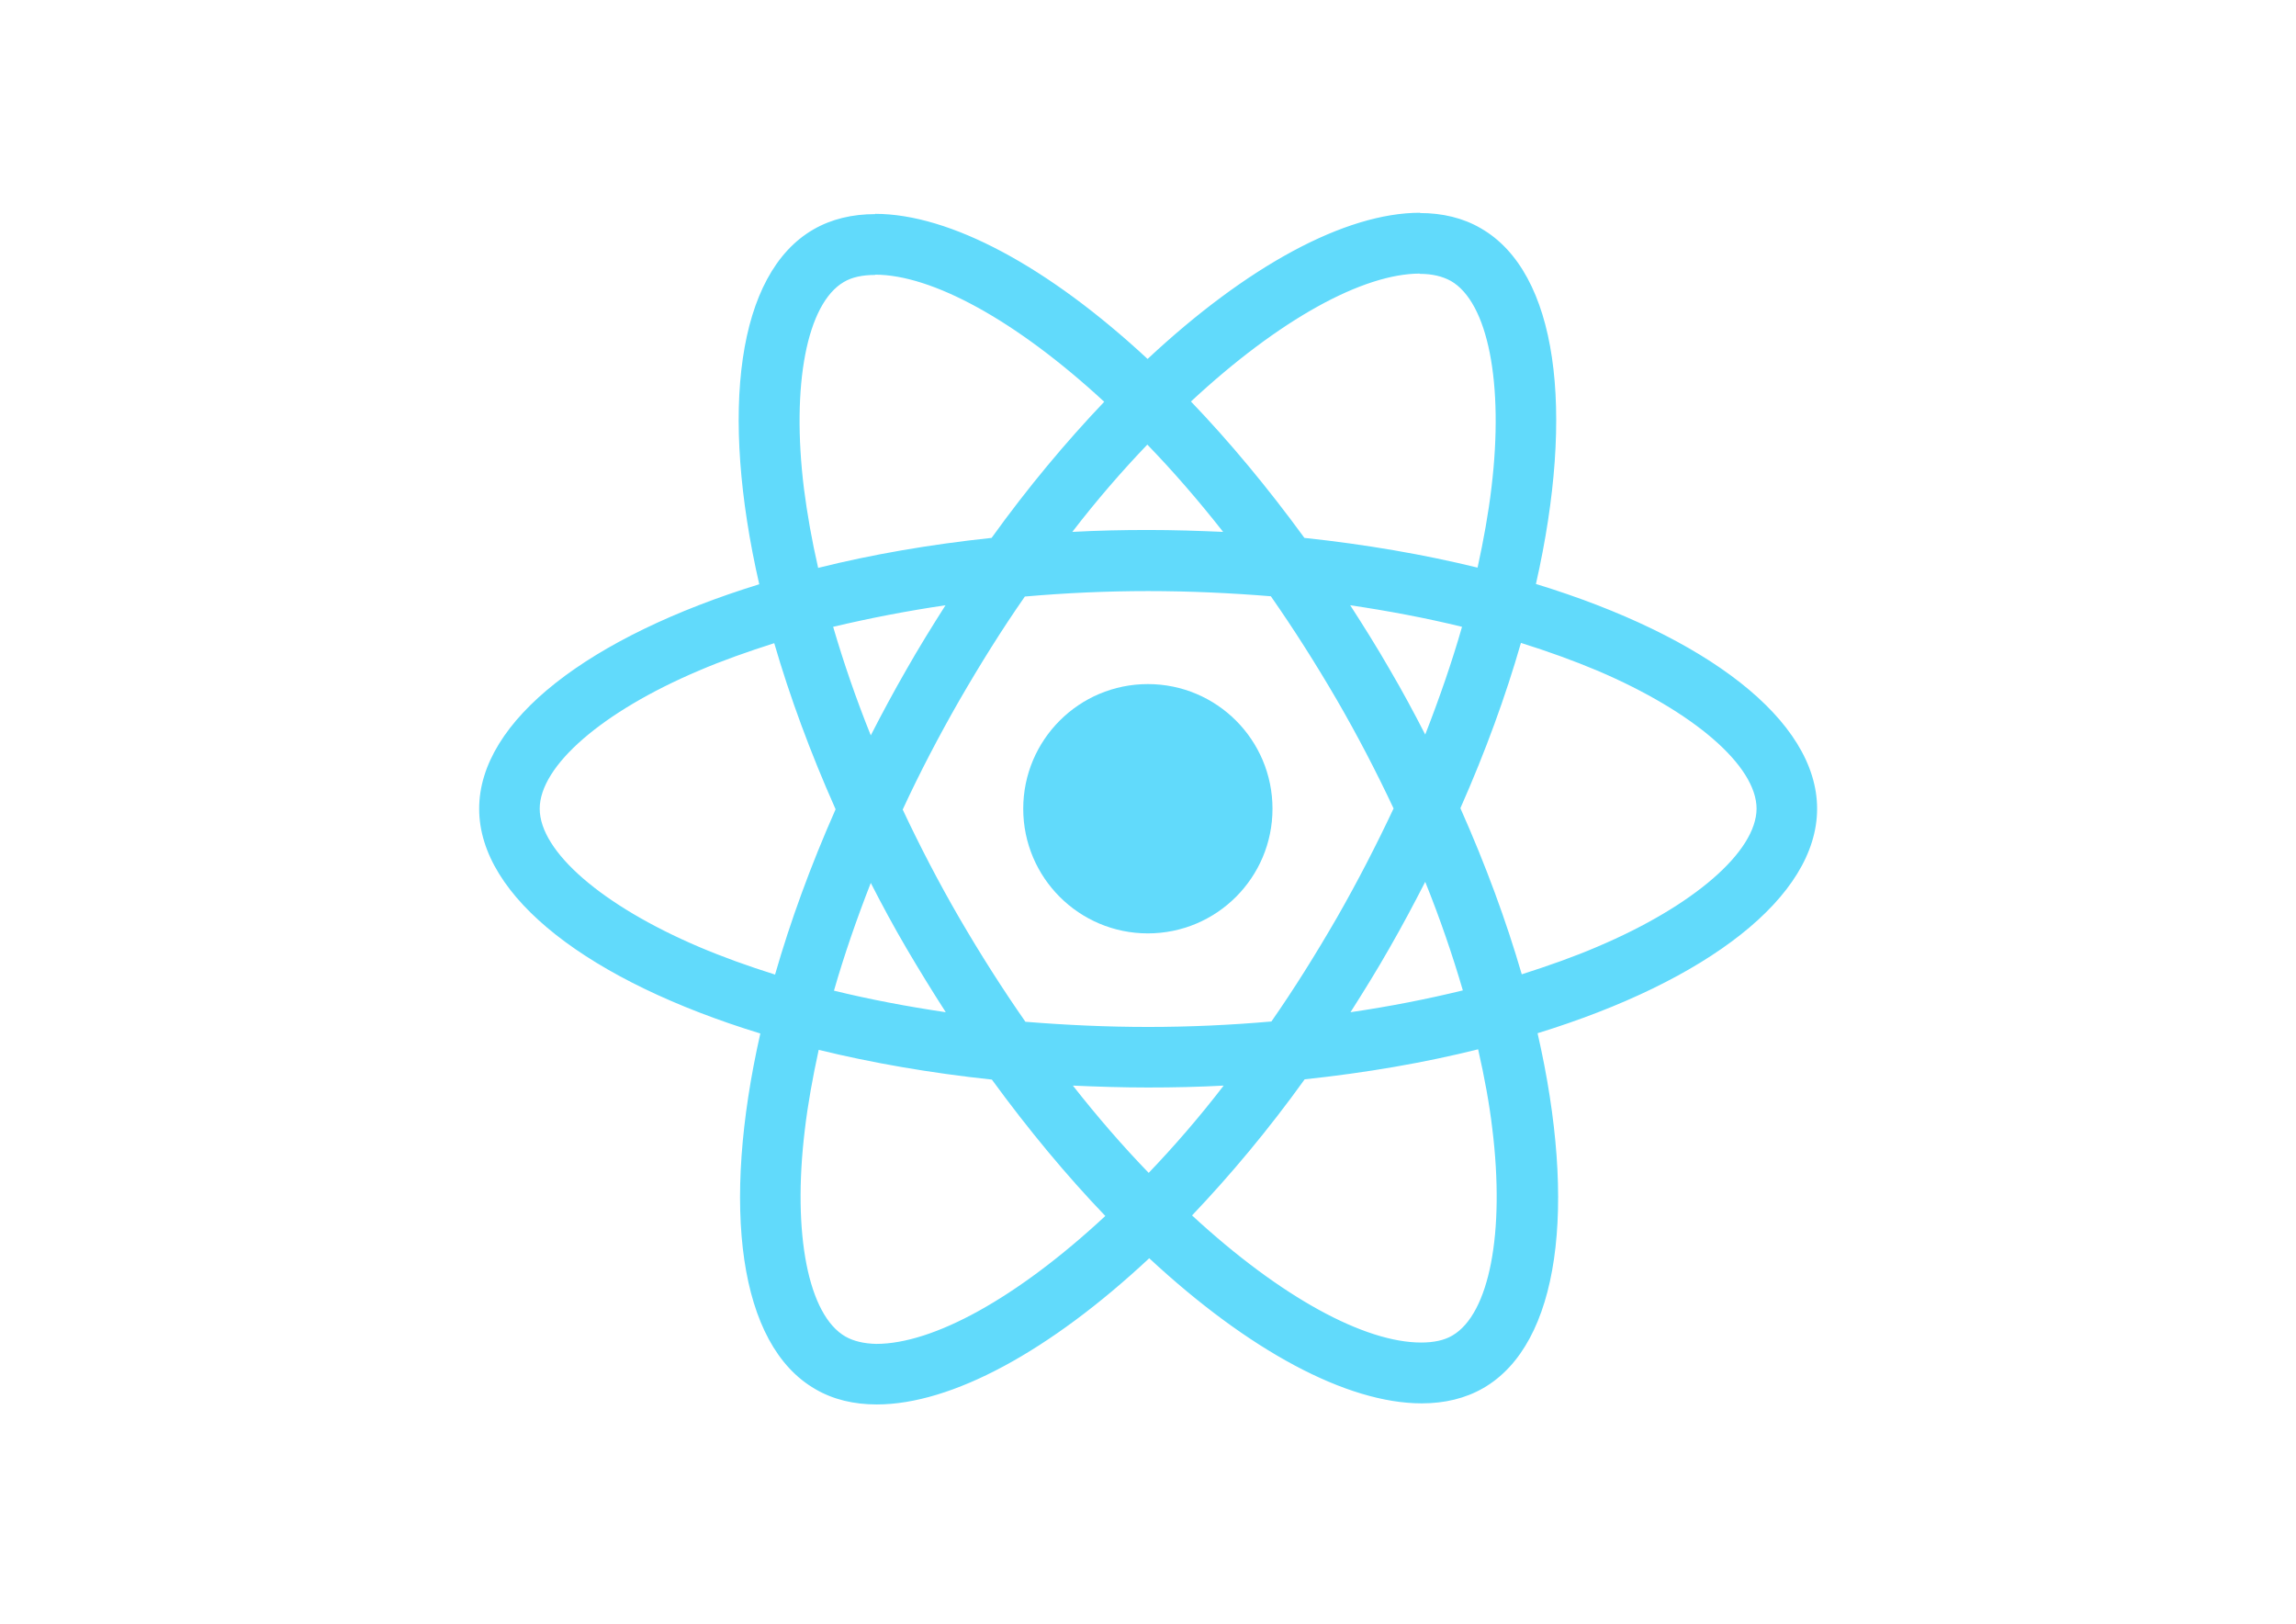
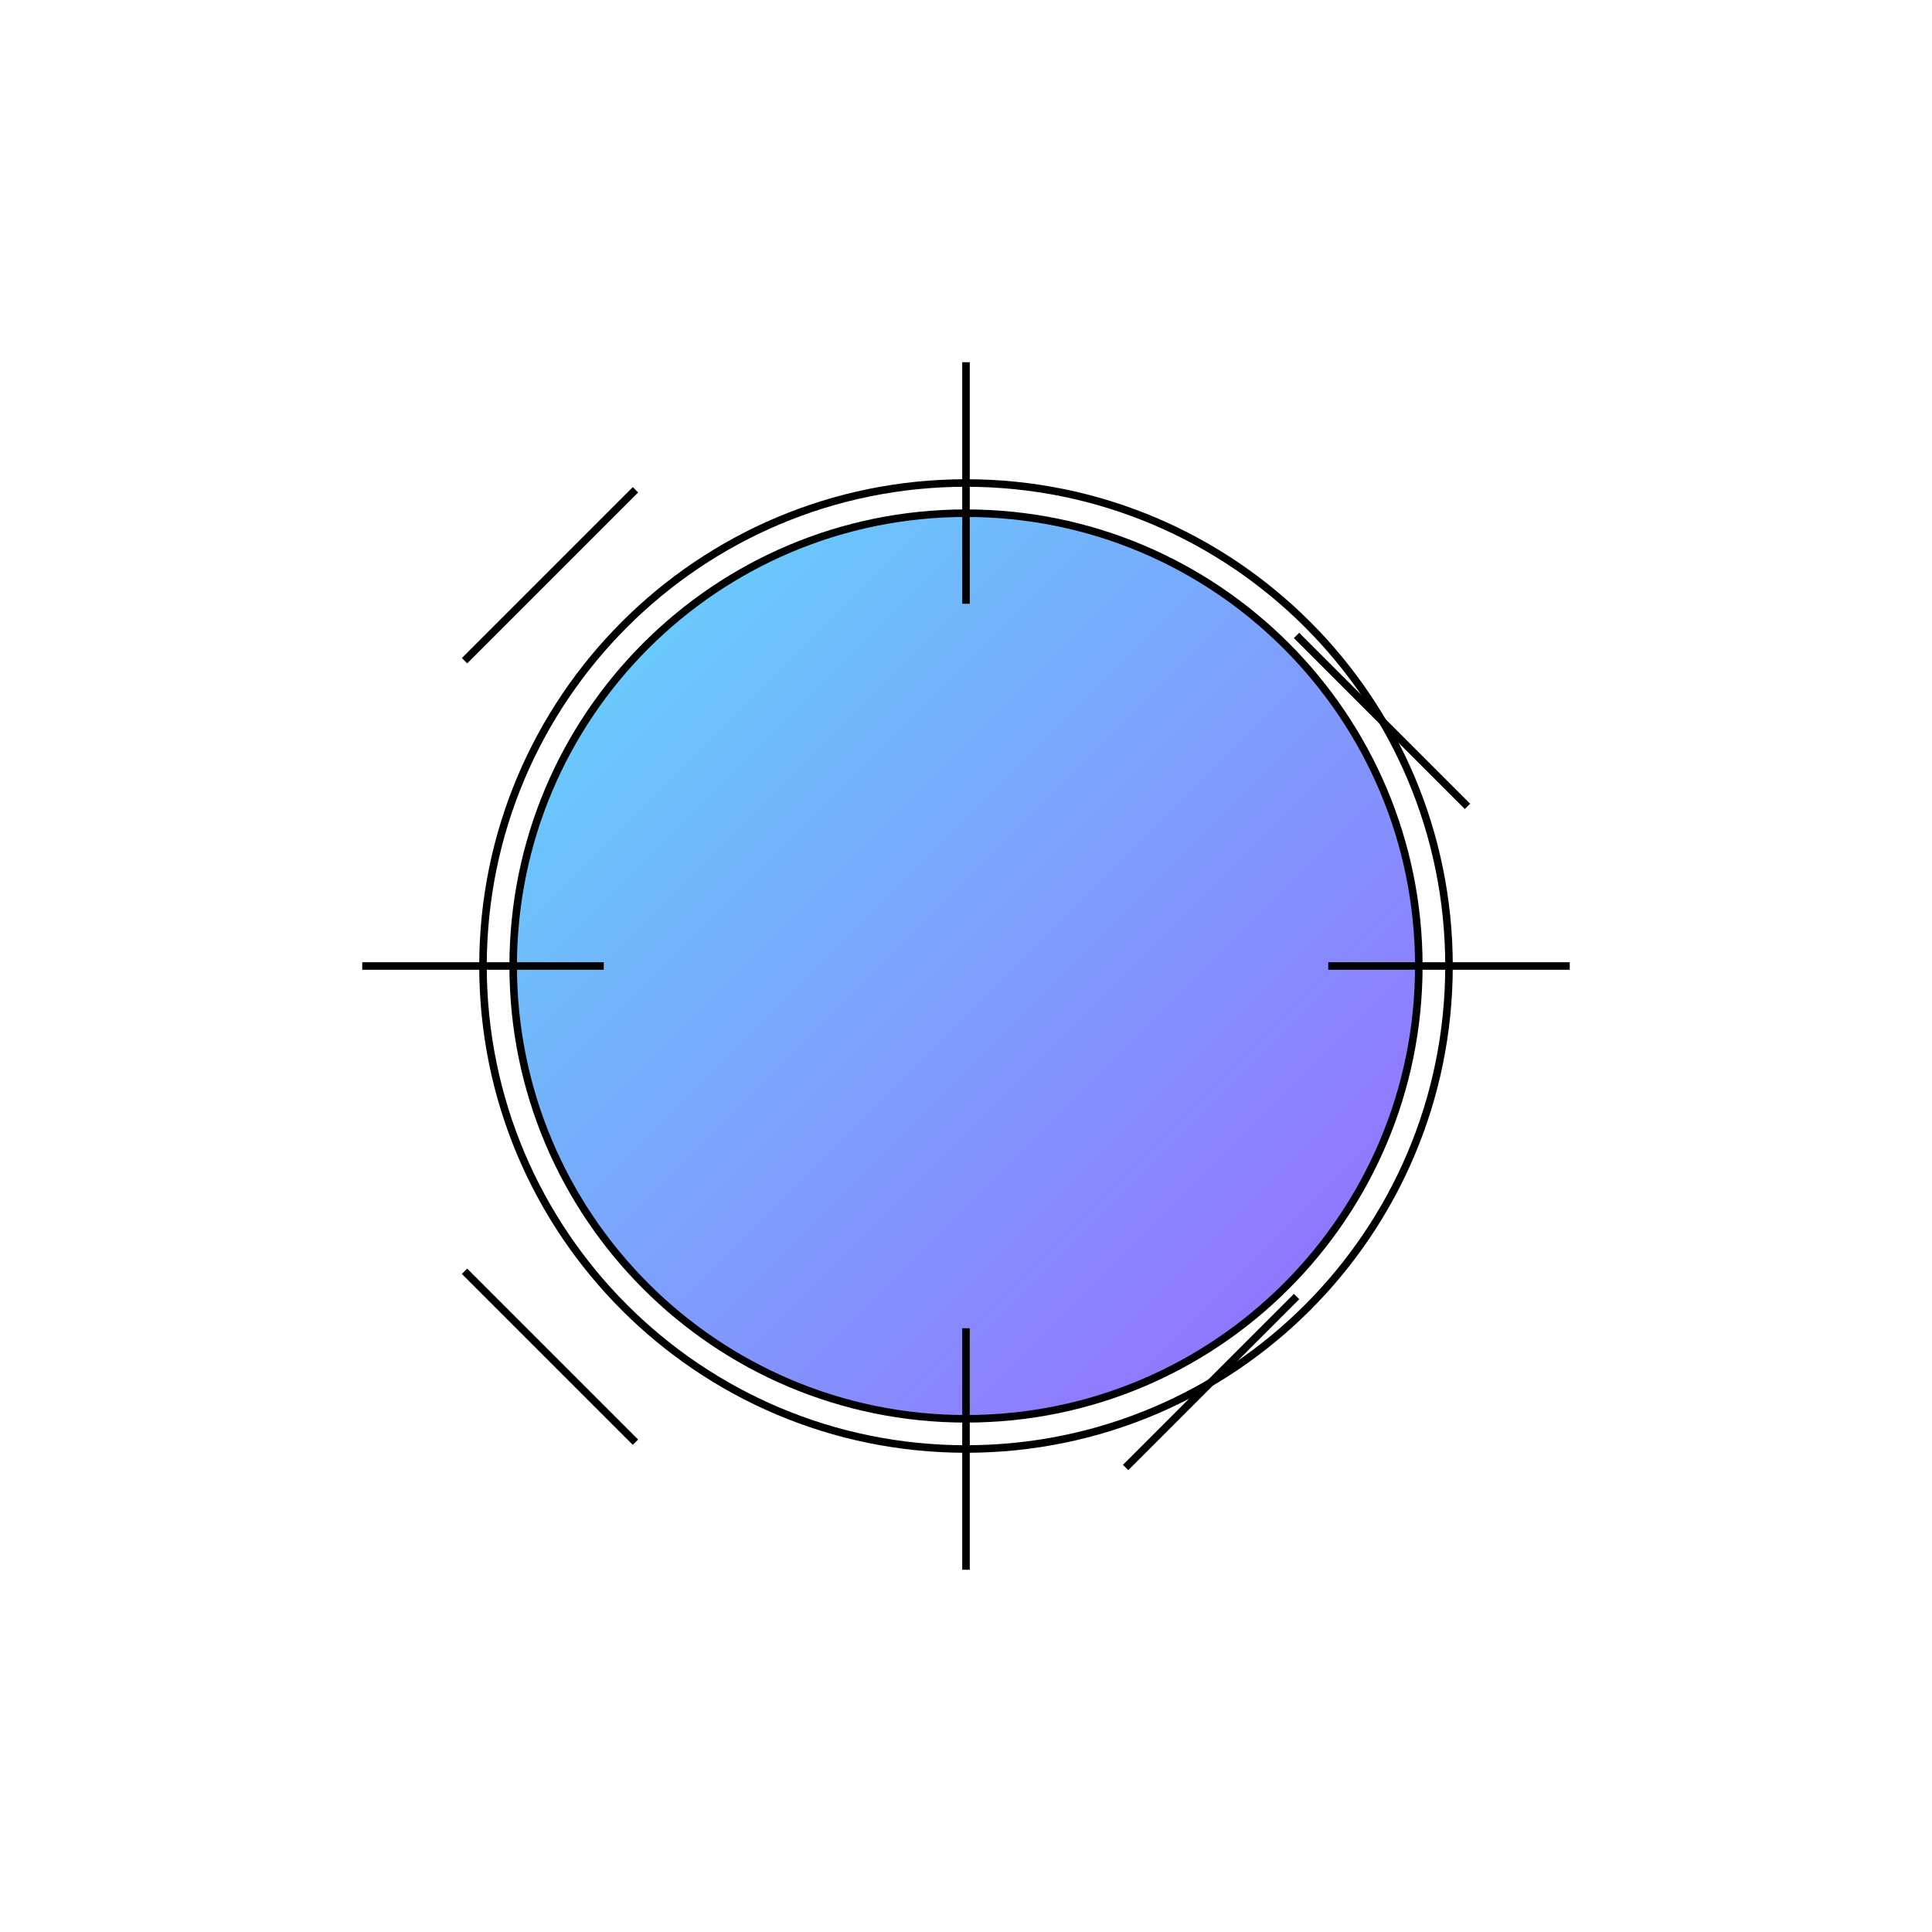
- <svg xmlns="http://www.w3.org/2000/svg" viewBox="0 0 841.9 595.3">
-   <g fill="#61DAFB">
-     <path d="M666.3 296.5c0-32.5-40.7-63.3-103.1-82.4 14.4-63.6 8-114.2-20.2-130.4-6.5-3.8-14.1-5.6-22.4-5.6v22.3c4.6 0 8.3.9 11.4 2.6 13.6 7.8 19.5 37.5 14.9 75.7-1.1 9.4-2.9 19.3-5.1 29.4-19.6-4.8-41-8.5-63.5-10.9-13.5-18.5-27.5-35.3-41.6-50 32.6-30.3 63.2-46.9 84-46.9V78c-27.5 0-63.5 19.6-99.9 53.6-36.4-33.8-72.4-53.2-99.9-53.2v22.3c20.7 0 51.4 16.5 84 46.6-14 14.7-28 31.4-41.3 49.9-22.6 2.4-44 6.1-63.6 11-2.3-10-4-19.7-5.2-29-4.7-38.2 1.1-67.9 14.6-75.8 3-1.8 6.9-2.6 11.5-2.6V78.5c-8.4 0-16 1.8-22.6 5.6-28.1 16.2-34.4 66.7-19.9 130.1-62.2 19.2-102.7 49.9-102.7 82.3 0 32.5 40.7 63.3 103.1 82.4-14.4 63.6-8 114.2 20.2 130.4 6.5 3.8 14.1 5.6 22.5 5.6 27.5 0 63.5-19.6 99.9-53.6 36.4 33.8 72.4 53.2 99.9 53.2 8.4 0 16-1.8 22.6-5.6 28.1-16.2 34.4-66.7 19.9-130.1 62-19.1 102.5-49.9 102.5-82.3zm-130.2-66.7c-3.7 12.9-8.3 26.2-13.5 39.5-4.1-8-8.4-16-13.1-24-4.6-8-9.5-15.8-14.4-23.4 14.2 2.1 27.9 4.7 41 7.9zm-45.8 106.5c-7.8 13.5-15.8 26.3-24.1 38.2-14.9 1.3-30 2-45.2 2-15.1 0-30.2-.7-45-1.9-8.3-11.9-16.4-24.6-24.2-38-7.6-13.1-14.5-26.4-20.8-39.8 6.2-13.4 13.2-26.8 20.7-39.9 7.8-13.5 15.8-26.3 24.1-38.2 14.9-1.3 30-2 45.2-2 15.1 0 30.2.7 45 1.9 8.3 11.9 16.4 24.6 24.2 38 7.6 13.1 14.5 26.4 20.8 39.8-6.3 13.4-13.2 26.8-20.7 39.9zm32.3-13c5.4 13.4 10 26.8 13.8 39.8-13.1 3.2-26.9 5.9-41.2 8 4.9-7.7 9.8-15.6 14.4-23.7 4.6-8 8.9-16.1 13-24.1zM421.2 430c-9.3-9.6-18.6-20.3-27.8-32 9 .4 18.2.7 27.5.7 9.4 0 18.7-.2 27.8-.7-9 11.7-18.3 22.4-27.5 32zm-74.4-58.9c-14.2-2.1-27.9-4.7-41-7.9 3.7-12.9 8.3-26.2 13.5-39.5 4.1 8 8.4 16 13.1 24 4.7 8 9.5 15.8 14.4 23.4zM420.7 163c9.3 9.6 18.6 20.3 27.8 32-9-.4-18.2-.7-27.5-.7-9.4 0-18.7.2-27.8.7 9-11.7 18.3-22.4 27.5-32zm-74 58.9c-4.9 7.7-9.8 15.6-14.4 23.7-4.6 8-8.9 16-13 24-5.4-13.4-10-26.8-13.8-39.8 13.1-3.1 26.9-5.8 41.2-7.9zm-90.5 125.2c-35.4-15.1-58.3-34.9-58.3-50.6 0-15.7 22.9-35.6 58.3-50.6 8.6-3.7 18-7 27.7-10.1 5.7 19.6 13.2 40 22.5 60.9-9.2 20.8-16.6 41.1-22.2 60.6-9.9-3.1-19.3-6.5-28-10.2zM310 490c-13.6-7.8-19.5-37.5-14.9-75.7 1.1-9.4 2.9-19.3 5.1-29.4 19.6 4.8 41 8.5 63.5 10.9 13.5 18.5 27.5 35.3 41.6 50-32.6 30.3-63.2 46.9-84 46.9-4.5-.1-8.3-1-11.3-2.7zm237.2-76.2c4.7 38.2-1.1 67.9-14.6 75.8-3 1.8-6.9 2.6-11.5 2.6-20.7 0-51.4-16.5-84-46.6 14-14.7 28-31.4 41.3-49.9 22.6-2.4 44-6.1 63.6-11 2.3 10.1 4.1 19.8 5.2 29.1zm38.5-66.7c-8.6 3.7-18 7-27.7 10.1-5.7-19.6-13.2-40-22.5-60.9 9.2-20.8 16.6-41.1 22.2-60.6 9.9 3.1 19.3 6.5 28.1 10.2 35.4 15.1 58.3 34.9 58.3 50.6-.1 15.7-23 35.6-58.4 50.6zM320.8 78.4z" />
-     <circle cx="420.9" cy="296.5" r="45.7" />
-     <path d="M520.5 78.1z" />
-   </g>
+ <svg xmlns="http://www.w3.org/2000/svg" viewBox="0 0 512 512" fill="none" stroke="currentColor" stroke-width="2">
+   <circle cx="256" cy="256" r="120" fill="url(#gradient)" />
+   <path d="M256 128a128 128 0 0 1 128 128 128 128 0 0 1-128 128 128 128 0 0 1-128-128 128 128 0 0 1 128-128" fill="none" stroke="currentColor" />
+   <path d="M256 96v64M256 352v64M352 256h64M96 256h64M343.6 168.4l45.3 45.3M123.1 336.9l45.3 45.3M343.6 343.6l-45.3 45.3M123.1 175.1l45.3-45.3" fill="none" stroke="currentColor" />
+   <defs>
+     <linearGradient id="gradient" x1="0%" y1="0%" x2="100%" y2="100%">
+       <stop offset="0%" style="stop-color:#61DAFB;stop-opacity:1" />
+       <stop offset="100%" style="stop-color:#9966FF;stop-opacity:1" />
+     </linearGradient>
+   </defs>
</svg>
